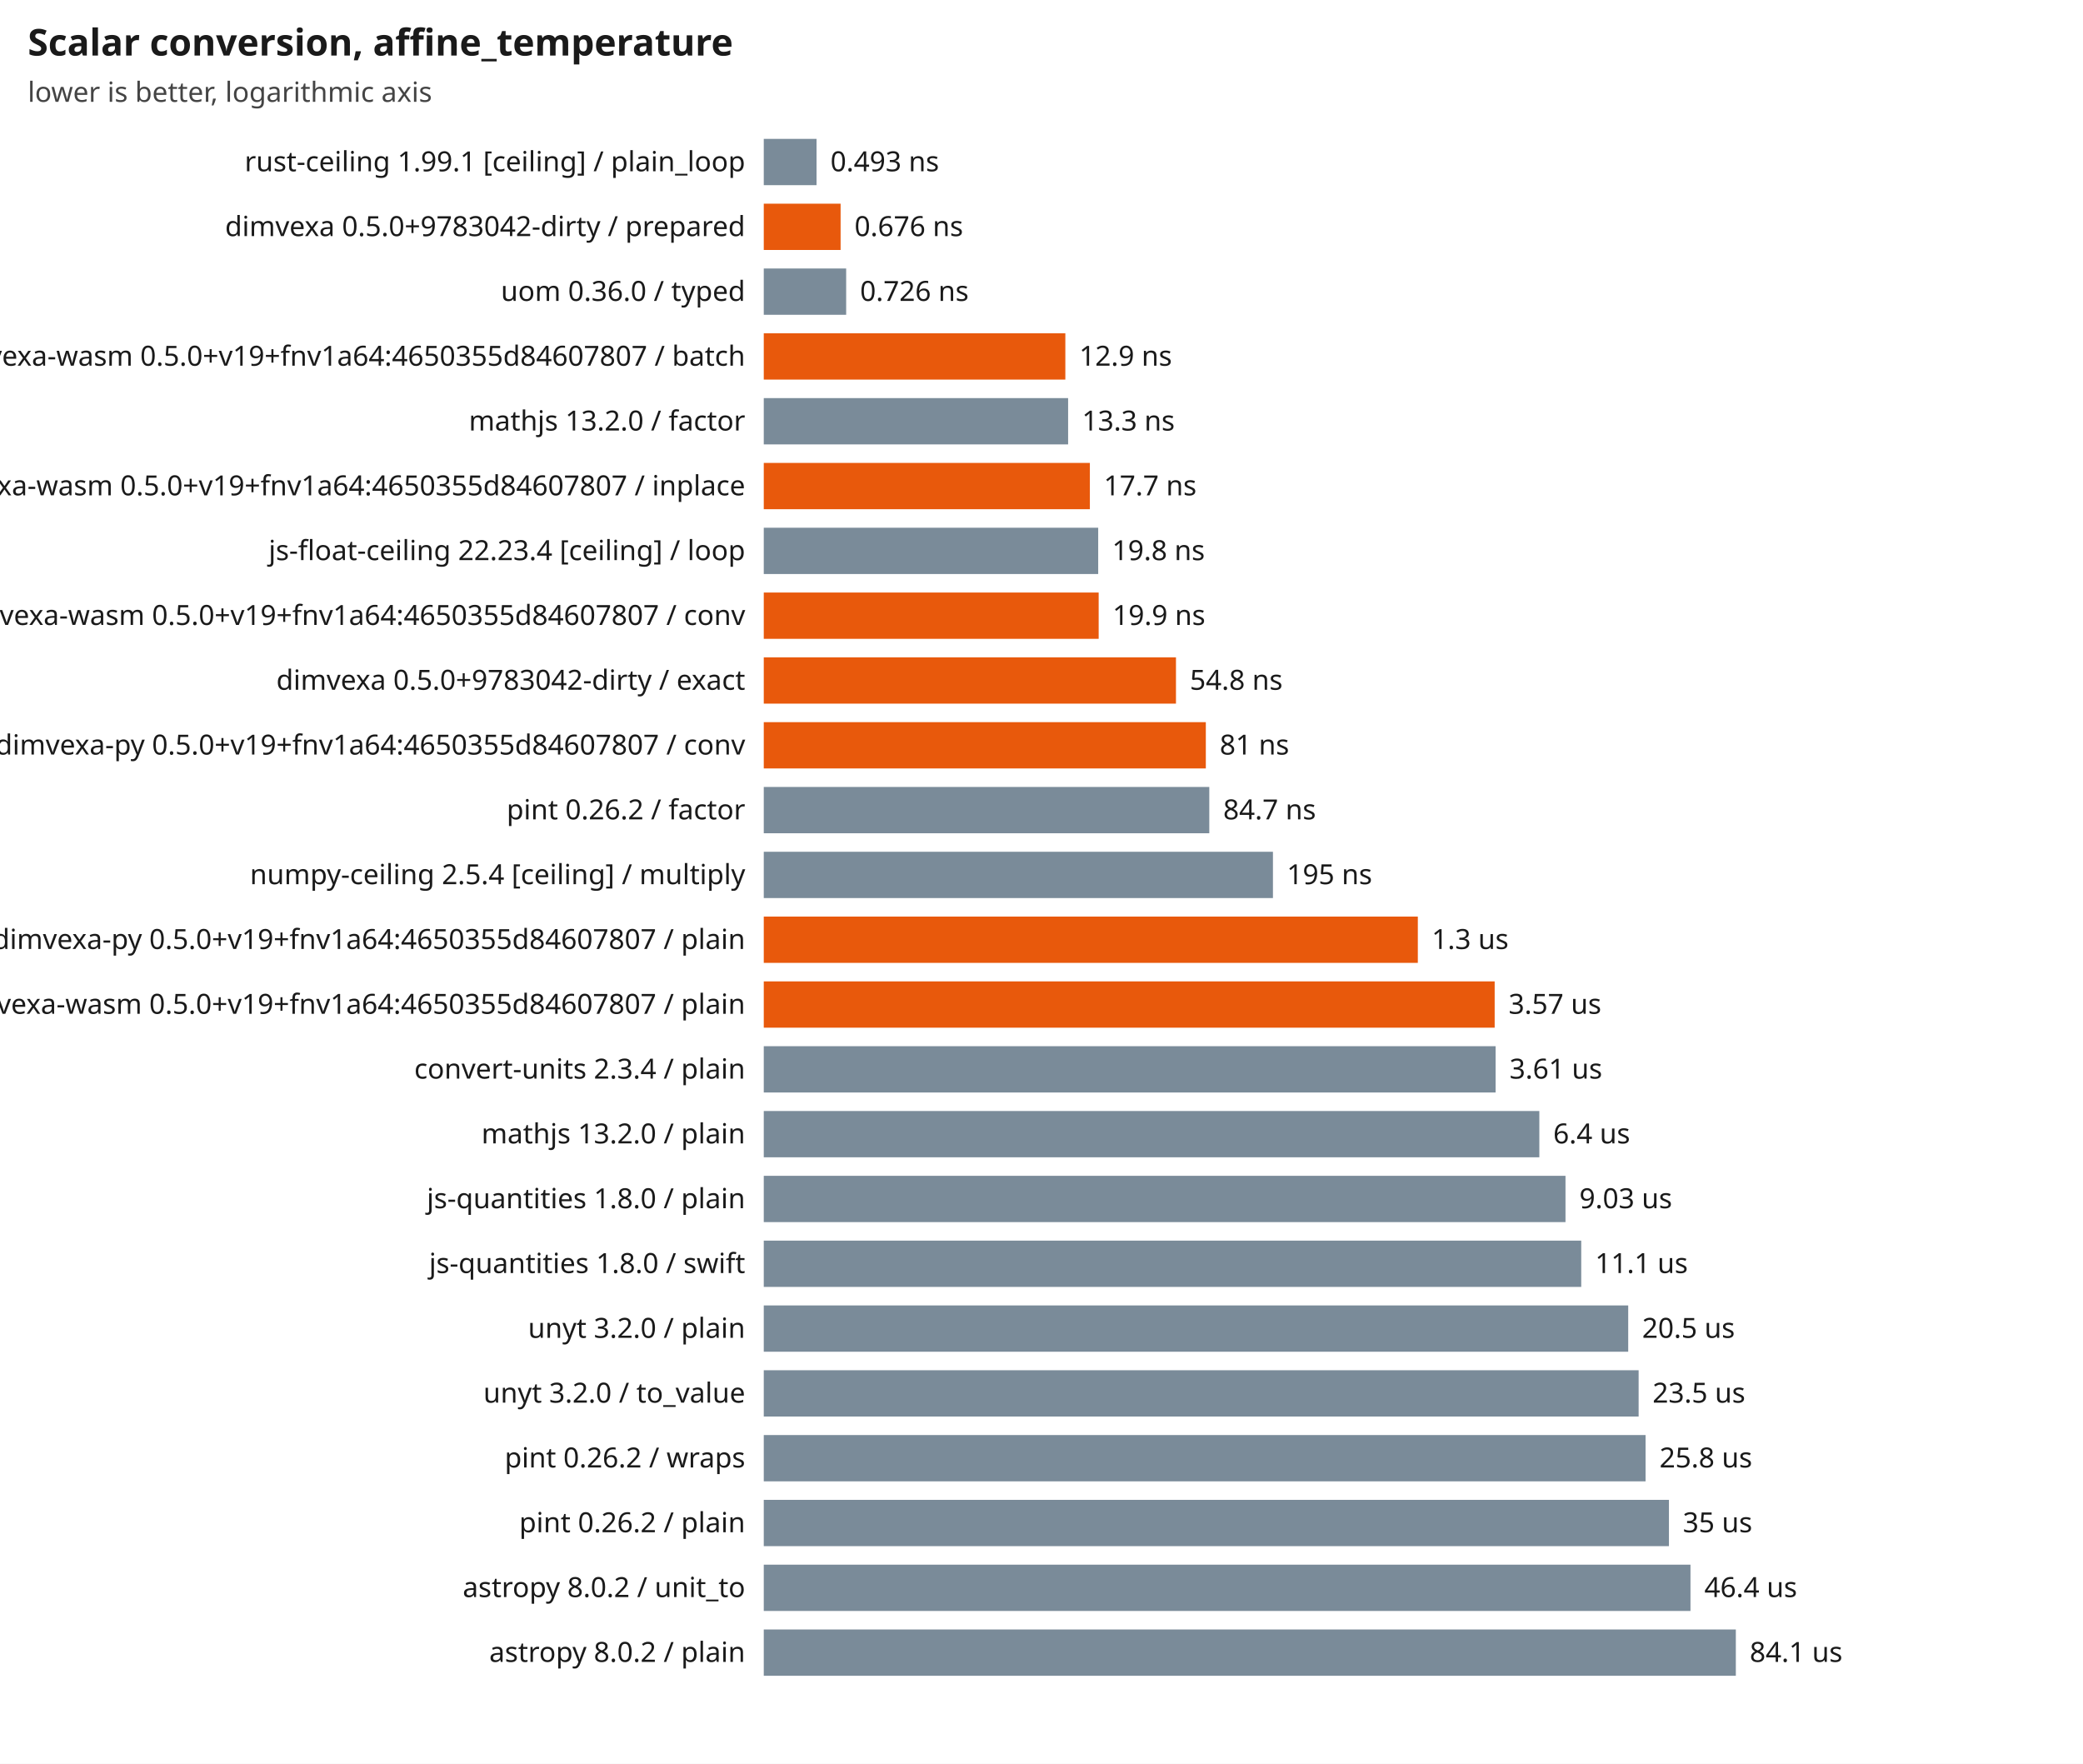
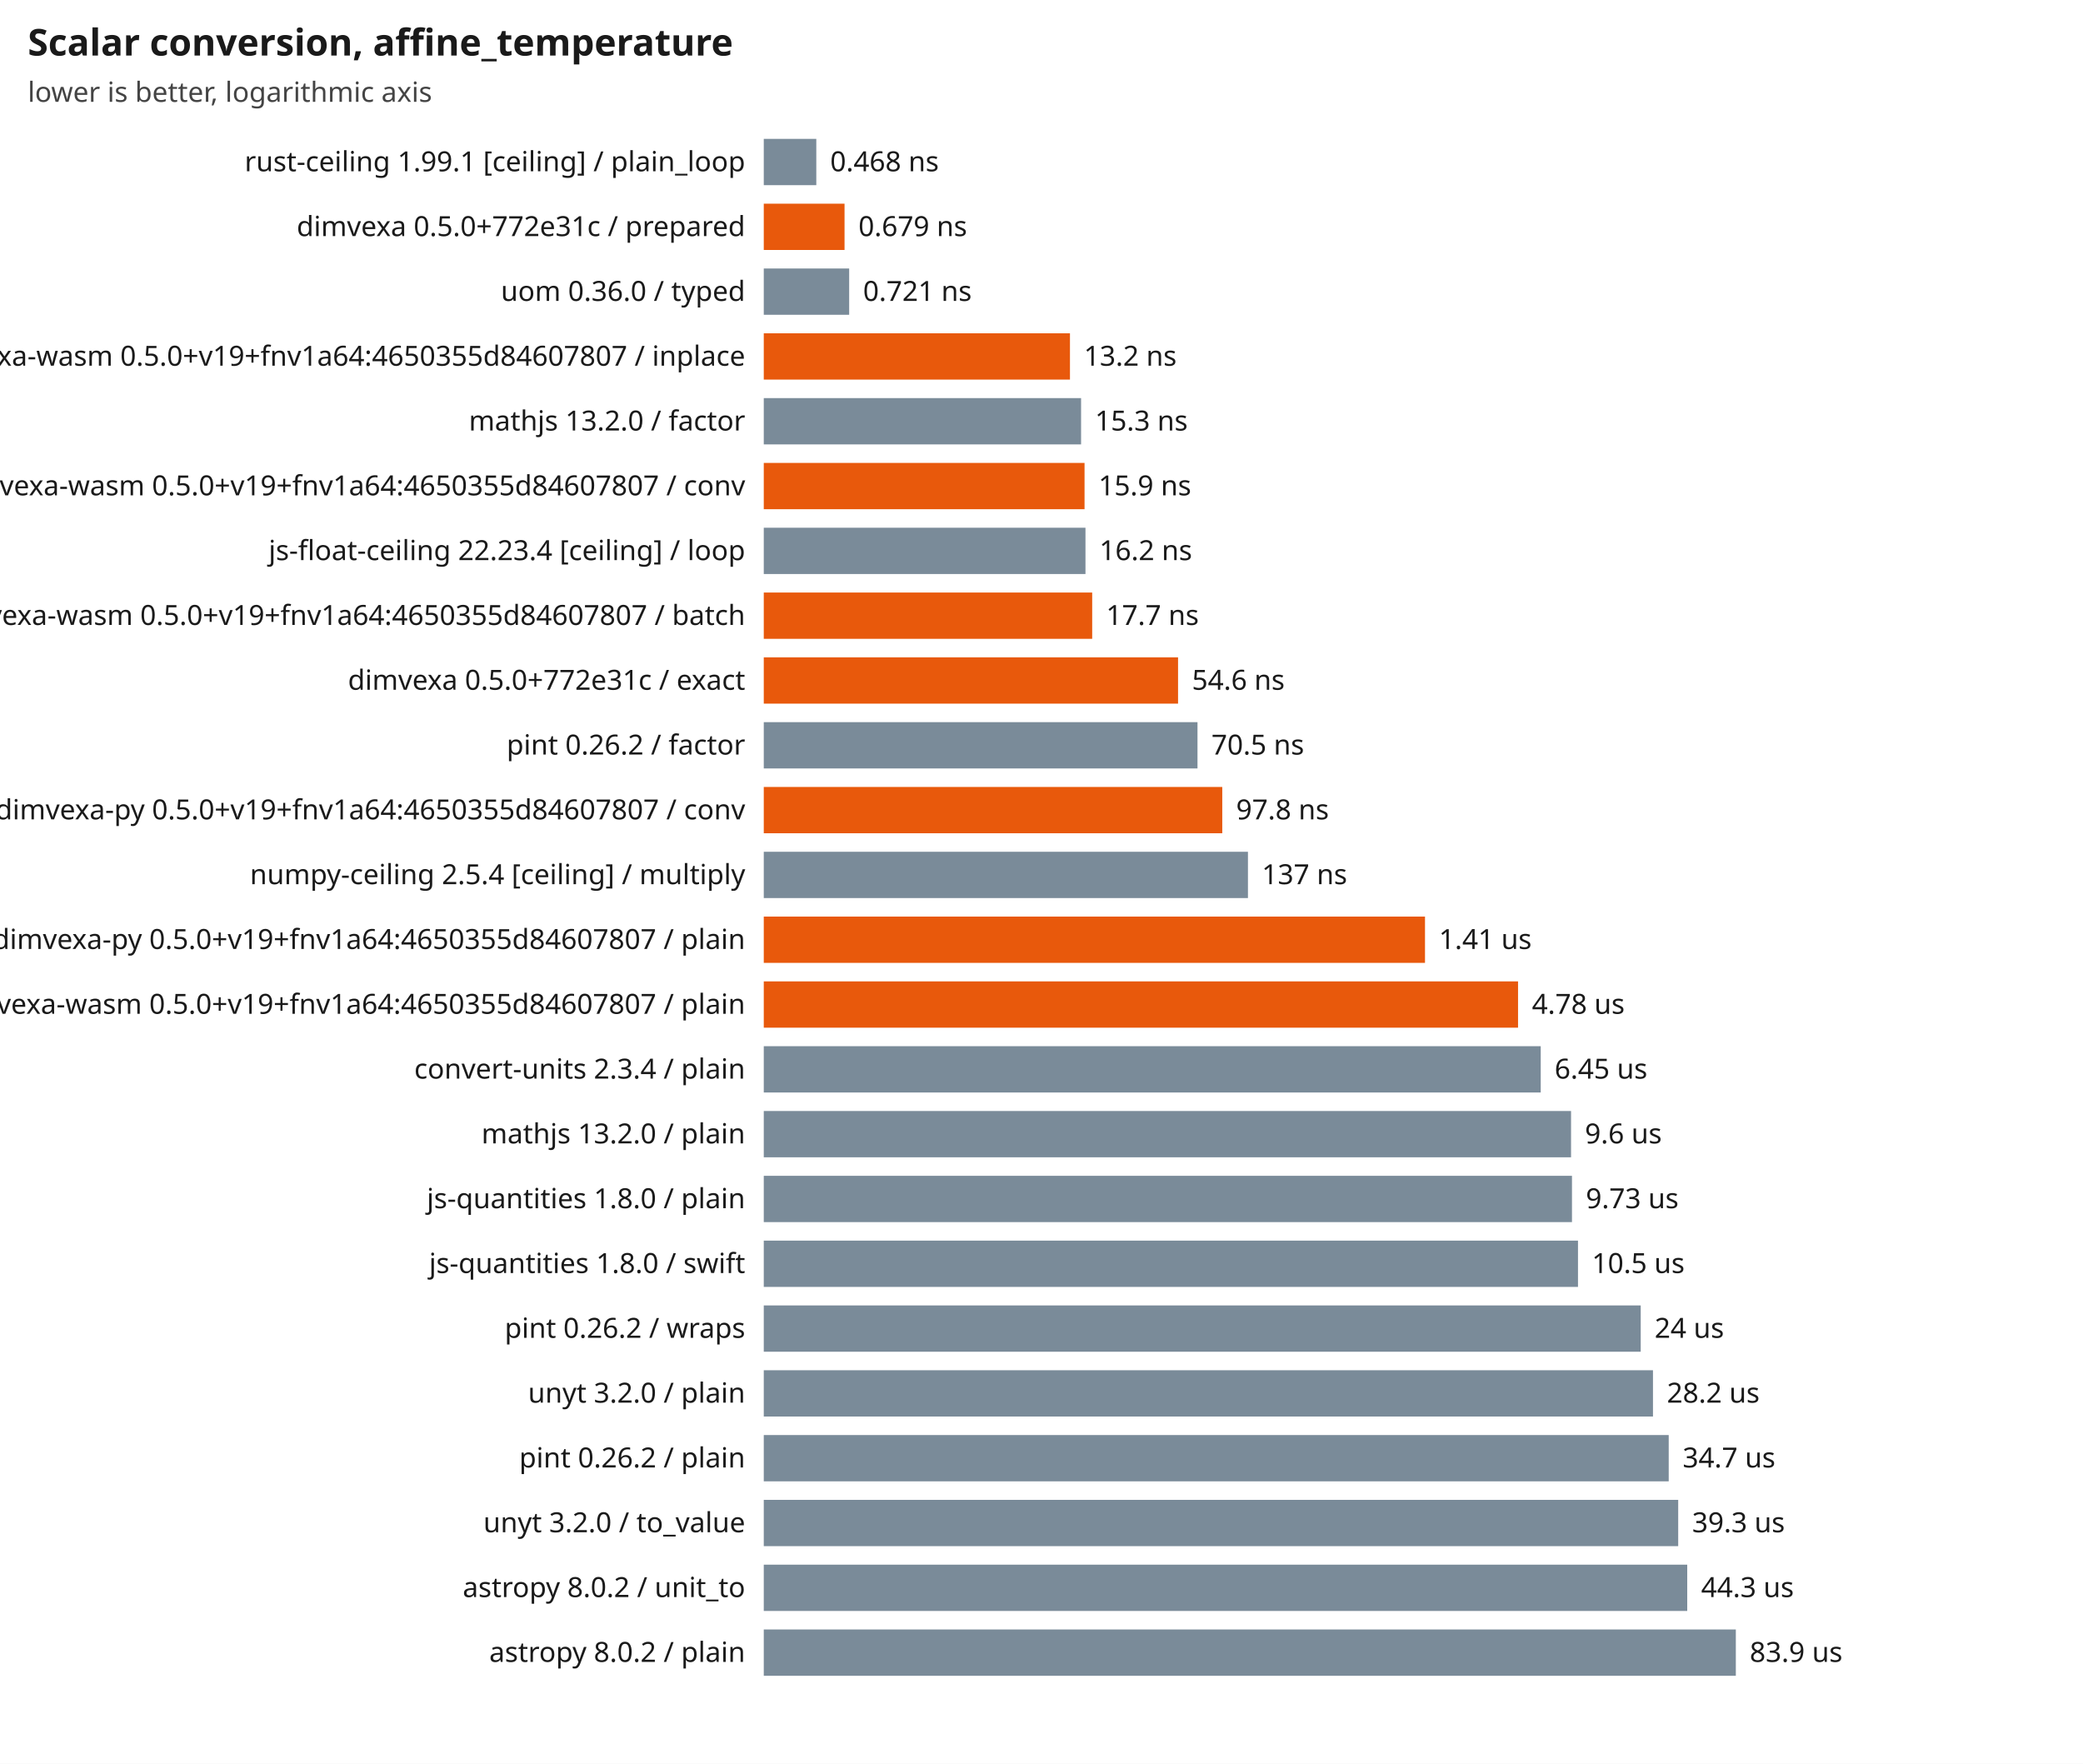
<svg xmlns="http://www.w3.org/2000/svg" width="900" height="762" viewBox="0 0 900 762" role="img" aria-label="Scalar conversion, affine_temperature">
  <rect width="900" height="762" fill="#ffffff" />
  <text x="12" y="24" font-family="sans-serif" font-size="16" font-weight="bold" fill="#1a1a1a">Scalar conversion, affine_temperature</text>
  <text x="12" y="44" font-family="sans-serif" font-size="12" fill="#444444">lower is better, logarithmic axis</text>
  <text x="322" y="74" text-anchor="end" font-family="sans-serif" font-size="12" fill="#1a1a1a">rust-ceiling 1.99.1 [ceiling] / plain_loop</text>
-   <rect x="330" y="60" width="22.8" height="20" fill="#7a8b99" />
-   <text x="358.8" y="74" font-family="sans-serif" font-size="12" fill="#1a1a1a">0.493 ns</text>
-   <text x="322" y="102" text-anchor="end" font-family="sans-serif" font-size="12" fill="#1a1a1a">dimvexa 0.5.0+9783042-dirty / prepared</text>
-   <rect x="330" y="88" width="33.2" height="20" fill="#e8590c" />
-   <text x="369.2" y="102" font-family="sans-serif" font-size="12" fill="#1a1a1a">0.676 ns</text>
+   <rect x="330" y="60" width="22.7" height="20" fill="#7a8b99" />
+   <text x="358.7" y="74" font-family="sans-serif" font-size="12" fill="#1a1a1a">0.468 ns</text>
+   <text x="322" y="102" text-anchor="end" font-family="sans-serif" font-size="12" fill="#1a1a1a">dimvexa 0.5.0+772e31c / prepared</text>
+   <rect x="330" y="88" width="34.9" height="20" fill="#e8590c" />
+   <text x="370.9" y="102" font-family="sans-serif" font-size="12" fill="#1a1a1a">0.679 ns</text>
  <text x="322" y="130" text-anchor="end" font-family="sans-serif" font-size="12" fill="#1a1a1a">uom 0.36.0 / typed</text>
-   <rect x="330" y="116" width="35.6" height="20" fill="#7a8b99" />
-   <text x="371.6" y="130" font-family="sans-serif" font-size="12" fill="#1a1a1a">0.726 ns</text>
-   <text x="322" y="158" text-anchor="end" font-family="sans-serif" font-size="12" fill="#1a1a1a">dimvexa-wasm 0.5.0+v19+fnv1a64:4650355d84607807 / batch</text>
-   <rect x="330" y="144" width="130.3" height="20" fill="#e8590c" />
-   <text x="466.3" y="158" font-family="sans-serif" font-size="12" fill="#1a1a1a">12.9 ns</text>
+   <rect x="330" y="116" width="36.9" height="20" fill="#7a8b99" />
+   <text x="372.9" y="130" font-family="sans-serif" font-size="12" fill="#1a1a1a">0.721 ns</text>
+   <text x="322" y="158" text-anchor="end" font-family="sans-serif" font-size="12" fill="#1a1a1a">dimvexa-wasm 0.5.0+v19+fnv1a64:4650355d84607807 / inplace</text>
+   <rect x="330" y="144" width="132.3" height="20" fill="#e8590c" />
+   <text x="468.3" y="158" font-family="sans-serif" font-size="12" fill="#1a1a1a">13.2 ns</text>
  <text x="322" y="186" text-anchor="end" font-family="sans-serif" font-size="12" fill="#1a1a1a">mathjs 13.2.0 / factor</text>
-   <rect x="330" y="172" width="131.5" height="20" fill="#7a8b99" />
-   <text x="467.5" y="186" font-family="sans-serif" font-size="12" fill="#1a1a1a">13.3 ns</text>
-   <text x="322" y="214" text-anchor="end" font-family="sans-serif" font-size="12" fill="#1a1a1a">dimvexa-wasm 0.5.0+v19+fnv1a64:4650355d84607807 / inplace</text>
-   <rect x="330" y="200" width="140.9" height="20" fill="#e8590c" />
-   <text x="476.9" y="214" font-family="sans-serif" font-size="12" fill="#1a1a1a">17.7 ns</text>
+   <rect x="330" y="172" width="137.1" height="20" fill="#7a8b99" />
+   <text x="473.1" y="186" font-family="sans-serif" font-size="12" fill="#1a1a1a">15.3 ns</text>
+   <text x="322" y="214" text-anchor="end" font-family="sans-serif" font-size="12" fill="#1a1a1a">dimvexa-wasm 0.5.0+v19+fnv1a64:4650355d84607807 / conv</text>
+   <rect x="330" y="200" width="138.6" height="20" fill="#e8590c" />
+   <text x="474.6" y="214" font-family="sans-serif" font-size="12" fill="#1a1a1a">15.9 ns</text>
  <text x="322" y="242" text-anchor="end" font-family="sans-serif" font-size="12" fill="#1a1a1a">js-float-ceiling 22.23.4 [ceiling] / loop</text>
-   <rect x="330" y="228" width="144.5" height="20" fill="#7a8b99" />
-   <text x="480.5" y="242" font-family="sans-serif" font-size="12" fill="#1a1a1a">19.8 ns</text>
-   <text x="322" y="270" text-anchor="end" font-family="sans-serif" font-size="12" fill="#1a1a1a">dimvexa-wasm 0.5.0+v19+fnv1a64:4650355d84607807 / conv</text>
-   <rect x="330" y="256" width="144.7" height="20" fill="#e8590c" />
-   <text x="480.7" y="270" font-family="sans-serif" font-size="12" fill="#1a1a1a">19.9 ns</text>
-   <text x="322" y="298" text-anchor="end" font-family="sans-serif" font-size="12" fill="#1a1a1a">dimvexa 0.5.0+9783042-dirty / exact</text>
-   <rect x="330" y="284" width="178.1" height="20" fill="#e8590c" />
-   <text x="514.1" y="298" font-family="sans-serif" font-size="12" fill="#1a1a1a">54.8 ns</text>
-   <text x="322" y="326" text-anchor="end" font-family="sans-serif" font-size="12" fill="#1a1a1a">dimvexa-py 0.5.0+v19+fnv1a64:4650355d84607807 / conv</text>
-   <rect x="330" y="312" width="191.0" height="20" fill="#e8590c" />
-   <text x="527.0" y="326" font-family="sans-serif" font-size="12" fill="#1a1a1a">81 ns</text>
-   <text x="322" y="354" text-anchor="end" font-family="sans-serif" font-size="12" fill="#1a1a1a">pint 0.26.2 / factor</text>
-   <rect x="330" y="340" width="192.5" height="20" fill="#7a8b99" />
-   <text x="528.5" y="354" font-family="sans-serif" font-size="12" fill="#1a1a1a">84.7 ns</text>
+   <rect x="330" y="228" width="139.0" height="20" fill="#7a8b99" />
+   <text x="475.0" y="242" font-family="sans-serif" font-size="12" fill="#1a1a1a">16.2 ns</text>
+   <text x="322" y="270" text-anchor="end" font-family="sans-serif" font-size="12" fill="#1a1a1a">dimvexa-wasm 0.5.0+v19+fnv1a64:4650355d84607807 / batch</text>
+   <rect x="330" y="256" width="141.9" height="20" fill="#e8590c" />
+   <text x="477.9" y="270" font-family="sans-serif" font-size="12" fill="#1a1a1a">17.7 ns</text>
+   <text x="322" y="298" text-anchor="end" font-family="sans-serif" font-size="12" fill="#1a1a1a">dimvexa 0.5.0+772e31c / exact</text>
+   <rect x="330" y="284" width="179.0" height="20" fill="#e8590c" />
+   <text x="515.0" y="298" font-family="sans-serif" font-size="12" fill="#1a1a1a">54.6 ns</text>
+   <text x="322" y="326" text-anchor="end" font-family="sans-serif" font-size="12" fill="#1a1a1a">pint 0.26.2 / factor</text>
+   <rect x="330" y="312" width="187.4" height="20" fill="#7a8b99" />
+   <text x="523.4" y="326" font-family="sans-serif" font-size="12" fill="#1a1a1a">70.5 ns</text>
+   <text x="322" y="354" text-anchor="end" font-family="sans-serif" font-size="12" fill="#1a1a1a">dimvexa-py 0.5.0+v19+fnv1a64:4650355d84607807 / conv</text>
+   <rect x="330" y="340" width="198.1" height="20" fill="#e8590c" />
+   <text x="534.1" y="354" font-family="sans-serif" font-size="12" fill="#1a1a1a">97.8 ns</text>
  <text x="322" y="382" text-anchor="end" font-family="sans-serif" font-size="12" fill="#1a1a1a">numpy-ceiling 2.5.4 [ceiling] / multiply</text>
-   <rect x="330" y="368" width="220.0" height="20" fill="#7a8b99" />
-   <text x="556.0" y="382" font-family="sans-serif" font-size="12" fill="#1a1a1a">195 ns</text>
+   <rect x="330" y="368" width="209.2" height="20" fill="#7a8b99" />
+   <text x="545.2" y="382" font-family="sans-serif" font-size="12" fill="#1a1a1a">137 ns</text>
  <text x="322" y="410" text-anchor="end" font-family="sans-serif" font-size="12" fill="#1a1a1a">dimvexa-py 0.5.0+v19+fnv1a64:4650355d84607807 / plain</text>
-   <rect x="330" y="396" width="282.6" height="20" fill="#e8590c" />
-   <text x="618.6" y="410" font-family="sans-serif" font-size="12" fill="#1a1a1a">1.3 us</text>
+   <rect x="330" y="396" width="285.7" height="20" fill="#e8590c" />
+   <text x="621.7" y="410" font-family="sans-serif" font-size="12" fill="#1a1a1a">1.41 us</text>
  <text x="322" y="438" text-anchor="end" font-family="sans-serif" font-size="12" fill="#1a1a1a">dimvexa-wasm 0.5.0+v19+fnv1a64:4650355d84607807 / plain</text>
-   <rect x="330" y="424" width="315.8" height="20" fill="#e8590c" />
-   <text x="651.8" y="438" font-family="sans-serif" font-size="12" fill="#1a1a1a">3.57 us</text>
+   <rect x="330" y="424" width="325.9" height="20" fill="#e8590c" />
+   <text x="661.9" y="438" font-family="sans-serif" font-size="12" fill="#1a1a1a">4.78 us</text>
  <text x="322" y="466" text-anchor="end" font-family="sans-serif" font-size="12" fill="#1a1a1a">convert-units 2.3.4 / plain</text>
-   <rect x="330" y="452" width="316.2" height="20" fill="#7a8b99" />
-   <text x="652.2" y="466" font-family="sans-serif" font-size="12" fill="#1a1a1a">3.61 us</text>
+   <rect x="330" y="452" width="335.7" height="20" fill="#7a8b99" />
+   <text x="671.7" y="466" font-family="sans-serif" font-size="12" fill="#1a1a1a">6.45 us</text>
  <text x="322" y="494" text-anchor="end" font-family="sans-serif" font-size="12" fill="#1a1a1a">mathjs 13.2.0 / plain</text>
-   <rect x="330" y="480" width="335.1" height="20" fill="#7a8b99" />
-   <text x="671.1" y="494" font-family="sans-serif" font-size="12" fill="#1a1a1a">6.4 us</text>
+   <rect x="330" y="480" width="348.8" height="20" fill="#7a8b99" />
+   <text x="684.8" y="494" font-family="sans-serif" font-size="12" fill="#1a1a1a">9.6 us</text>
  <text x="322" y="522" text-anchor="end" font-family="sans-serif" font-size="12" fill="#1a1a1a">js-quantities 1.8.0 / plain</text>
-   <rect x="330" y="508" width="346.4" height="20" fill="#7a8b99" />
-   <text x="682.4" y="522" font-family="sans-serif" font-size="12" fill="#1a1a1a">9.03 us</text>
+   <rect x="330" y="508" width="349.2" height="20" fill="#7a8b99" />
+   <text x="685.2" y="522" font-family="sans-serif" font-size="12" fill="#1a1a1a">9.73 us</text>
  <text x="322" y="550" text-anchor="end" font-family="sans-serif" font-size="12" fill="#1a1a1a">js-quantities 1.8.0 / swift</text>
-   <rect x="330" y="536" width="353.2" height="20" fill="#7a8b99" />
-   <text x="689.2" y="550" font-family="sans-serif" font-size="12" fill="#1a1a1a">11.1 us</text>
-   <text x="322" y="578" text-anchor="end" font-family="sans-serif" font-size="12" fill="#1a1a1a">unyt 3.2.0 / plain</text>
-   <rect x="330" y="564" width="373.5" height="20" fill="#7a8b99" />
-   <text x="709.5" y="578" font-family="sans-serif" font-size="12" fill="#1a1a1a">20.5 us</text>
-   <text x="322" y="606" text-anchor="end" font-family="sans-serif" font-size="12" fill="#1a1a1a">unyt 3.2.0 / to_value</text>
-   <rect x="330" y="592" width="378.0" height="20" fill="#7a8b99" />
-   <text x="714.0" y="606" font-family="sans-serif" font-size="12" fill="#1a1a1a">23.5 us</text>
-   <text x="322" y="634" text-anchor="end" font-family="sans-serif" font-size="12" fill="#1a1a1a">pint 0.26.2 / wraps</text>
-   <rect x="330" y="620" width="381.0" height="20" fill="#7a8b99" />
-   <text x="717.0" y="634" font-family="sans-serif" font-size="12" fill="#1a1a1a">25.8 us</text>
-   <text x="322" y="662" text-anchor="end" font-family="sans-serif" font-size="12" fill="#1a1a1a">pint 0.26.2 / plain</text>
-   <rect x="330" y="648" width="391.1" height="20" fill="#7a8b99" />
-   <text x="727.1" y="662" font-family="sans-serif" font-size="12" fill="#1a1a1a">35 us</text>
+   <rect x="330" y="536" width="351.8" height="20" fill="#7a8b99" />
+   <text x="687.8" y="550" font-family="sans-serif" font-size="12" fill="#1a1a1a">10.5 us</text>
+   <text x="322" y="578" text-anchor="end" font-family="sans-serif" font-size="12" fill="#1a1a1a">pint 0.26.2 / wraps</text>
+   <rect x="330" y="564" width="378.9" height="20" fill="#7a8b99" />
+   <text x="714.9" y="578" font-family="sans-serif" font-size="12" fill="#1a1a1a">24 us</text>
+   <text x="322" y="606" text-anchor="end" font-family="sans-serif" font-size="12" fill="#1a1a1a">unyt 3.2.0 / plain</text>
+   <rect x="330" y="592" width="384.2" height="20" fill="#7a8b99" />
+   <text x="720.2" y="606" font-family="sans-serif" font-size="12" fill="#1a1a1a">28.2 us</text>
+   <text x="322" y="634" text-anchor="end" font-family="sans-serif" font-size="12" fill="#1a1a1a">pint 0.26.2 / plain</text>
+   <rect x="330" y="620" width="391.0" height="20" fill="#7a8b99" />
+   <text x="727.0" y="634" font-family="sans-serif" font-size="12" fill="#1a1a1a">34.7 us</text>
+   <text x="322" y="662" text-anchor="end" font-family="sans-serif" font-size="12" fill="#1a1a1a">unyt 3.2.0 / to_value</text>
+   <rect x="330" y="648" width="395.1" height="20" fill="#7a8b99" />
+   <text x="731.1" y="662" font-family="sans-serif" font-size="12" fill="#1a1a1a">39.3 us</text>
  <text x="322" y="690" text-anchor="end" font-family="sans-serif" font-size="12" fill="#1a1a1a">astropy 8.0.2 / unit_to</text>
-   <rect x="330" y="676" width="400.4" height="20" fill="#7a8b99" />
-   <text x="736.4" y="690" font-family="sans-serif" font-size="12" fill="#1a1a1a">46.4 us</text>
+   <rect x="330" y="676" width="399.0" height="20" fill="#7a8b99" />
+   <text x="735.0" y="690" font-family="sans-serif" font-size="12" fill="#1a1a1a">44.3 us</text>
  <text x="322" y="718" text-anchor="end" font-family="sans-serif" font-size="12" fill="#1a1a1a">astropy 8.0.2 / plain</text>
  <rect x="330" y="704" width="420.0" height="20" fill="#7a8b99" />
-   <text x="756.0" y="718" font-family="sans-serif" font-size="12" fill="#1a1a1a">84.1 us</text>
+   <text x="756.0" y="718" font-family="sans-serif" font-size="12" fill="#1a1a1a">83.9 us</text>
</svg>
